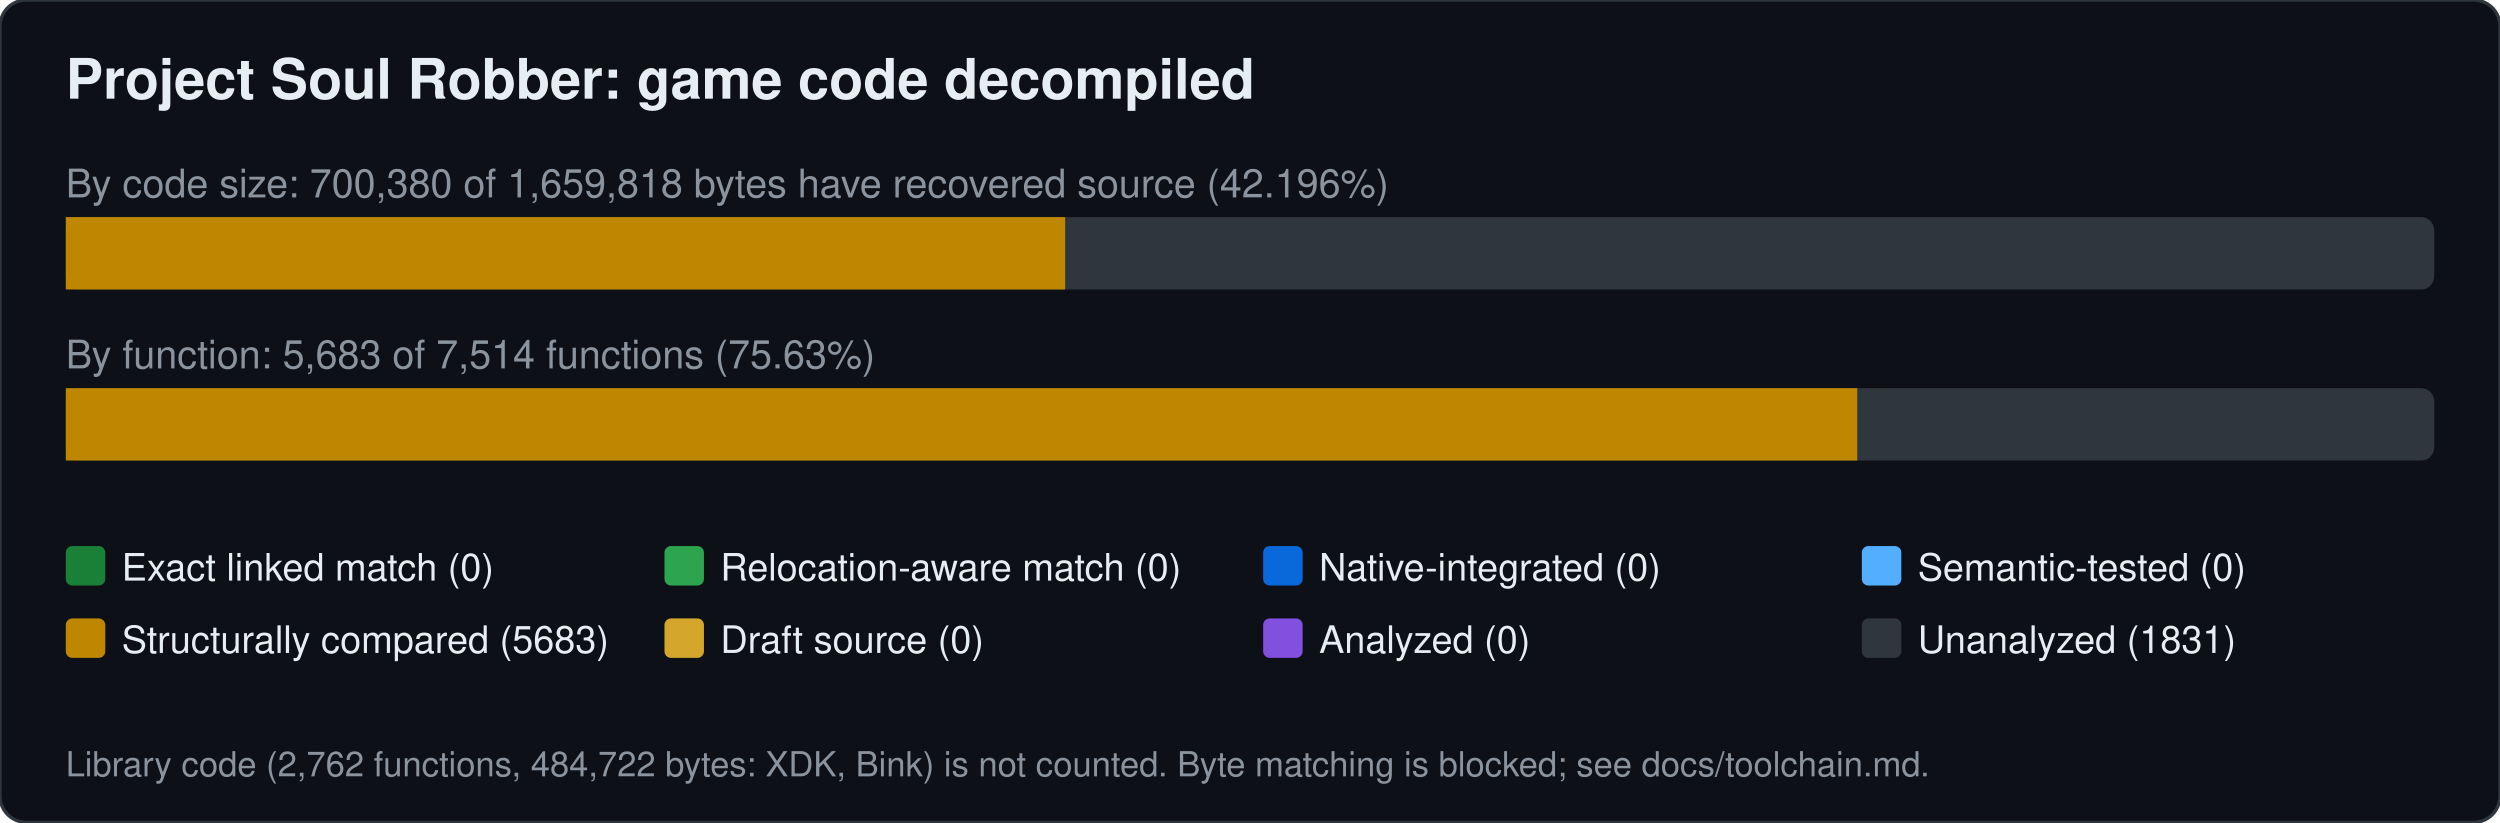
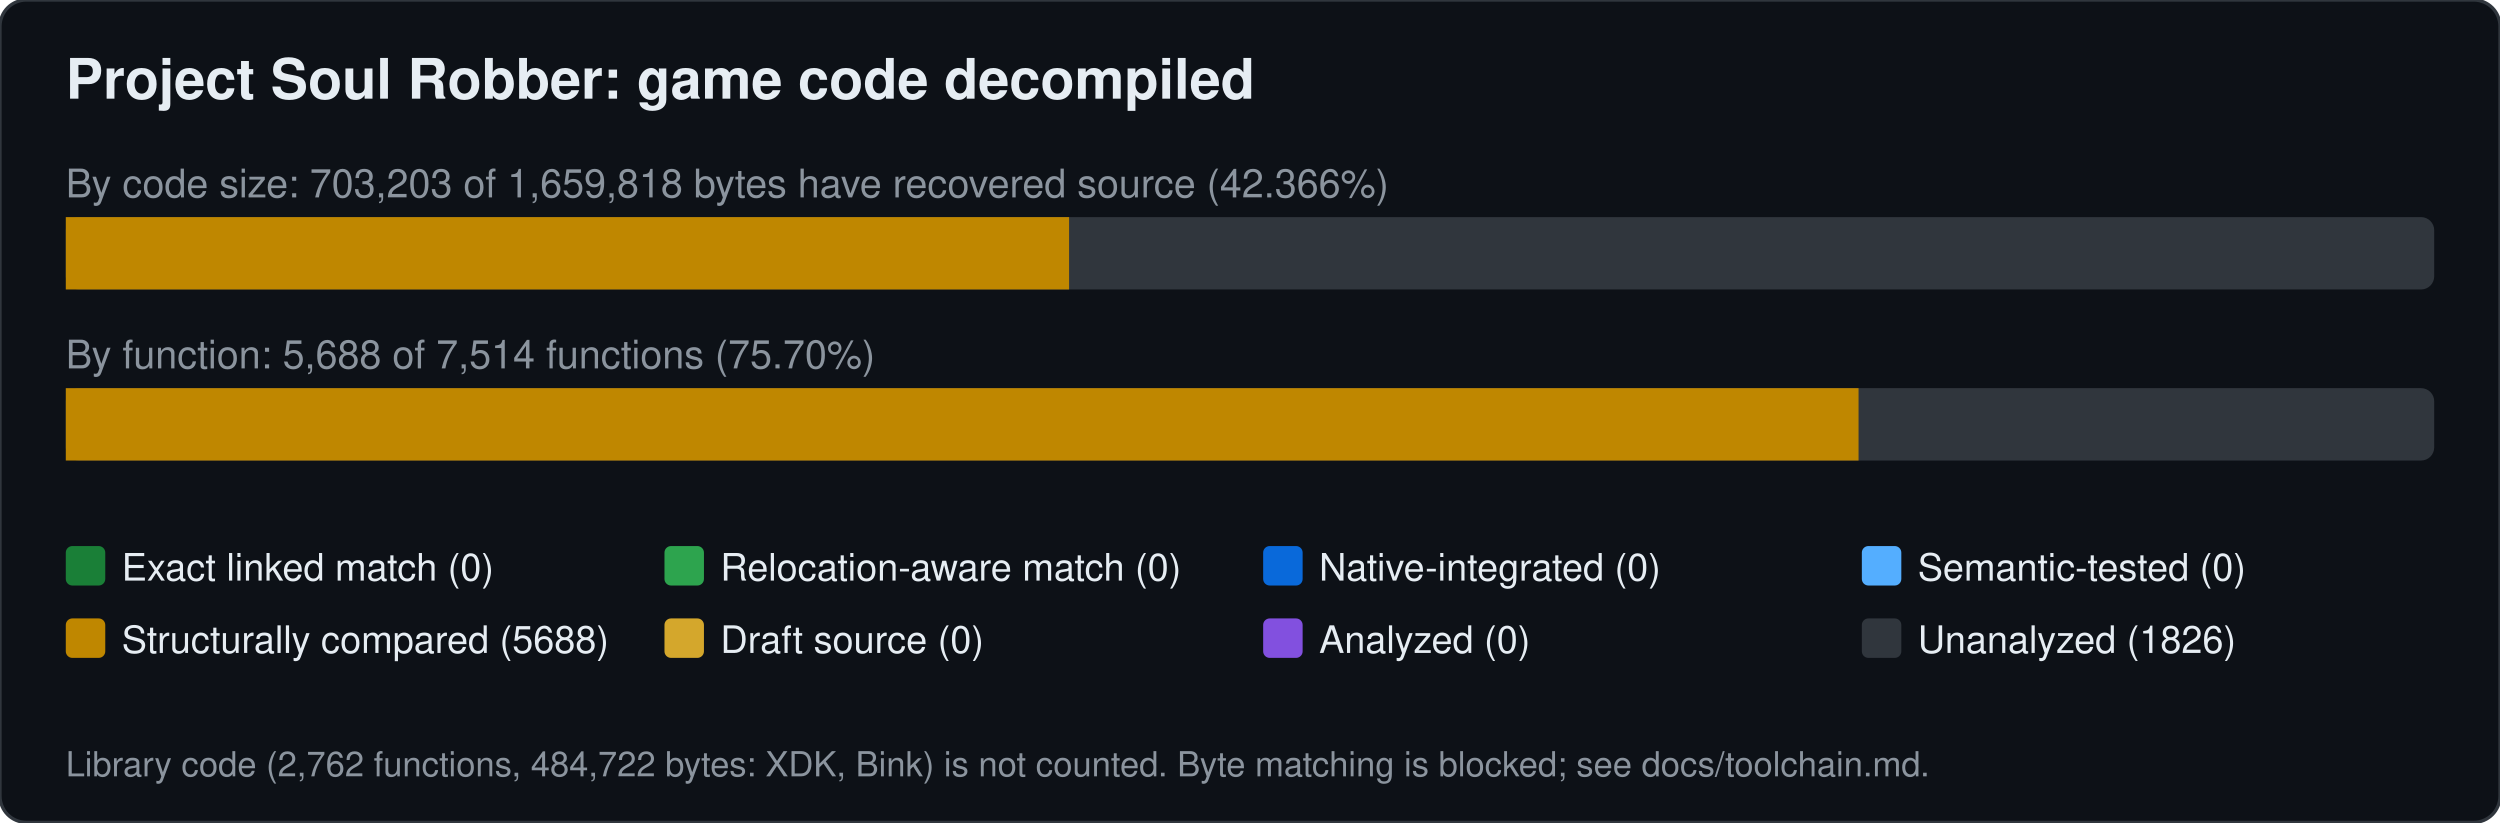
<svg xmlns="http://www.w3.org/2000/svg" width="760" height="250" viewBox="0 0 760 250" font-family="Segoe UI,Helvetica,Arial,sans-serif">
  <rect width="760" height="250" rx="8" fill="#0d1117" stroke="#30363d" />
  <text x="20" y="30" font-size="17" font-weight="600" fill="#e6edf3">Project Soul Robber: game code decompiled</text>
-   <text x="20" y="60" font-size="12" fill="#8b949e">By code size: 700,380 of 1,659,818 bytes have recovered source (42.196%)</text>
+   <text x="20" y="60" font-size="12" fill="#8b949e">By code size: 703,203 of 1,659,818 bytes have recovered source (42.366%)</text>
  <rect x="20" y="66" width="720" height="22" rx="4" fill="#30363d" />
-   <rect x="20.0" y="66" width="303.8" height="22" fill="#bf8700" />
-   <text x="20" y="112" font-size="12" fill="#8b949e">By function: 5,683 of 7,514 functions (75.63%)</text>
+   <rect x="20.0" y="66" width="305.0" height="22" fill="#bf8700" />
+   <text x="20" y="112" font-size="12" fill="#8b949e">By function: 5,688 of 7,514 functions (75.70%)</text>
  <rect x="20" y="118" width="720" height="22" rx="4" fill="#30363d" />
-   <rect x="20.0" y="118" width="544.6" height="22" fill="#bf8700" />
+   <rect x="20.0" y="118" width="545.0" height="22" fill="#bf8700" />
  <rect x="20" y="166" width="12" height="12" rx="2" fill="#1a7f37" />
  <text x="37" y="176.5" font-size="11.5" fill="#e6edf3">Exact linked match (0)</text>
  <rect x="202" y="166" width="12" height="12" rx="2" fill="#2da44e" />
  <text x="219" y="176.5" font-size="11.5" fill="#e6edf3">Relocation-aware match (0)</text>
  <rect x="384" y="166" width="12" height="12" rx="2" fill="#0969da" />
  <text x="401" y="176.5" font-size="11.5" fill="#e6edf3">Native-integrated (0)</text>
  <rect x="566" y="166" width="12" height="12" rx="2" fill="#54aeff" />
  <text x="583" y="176.5" font-size="11.5" fill="#e6edf3">Semantic-tested (0)</text>
  <rect x="20" y="188" width="12" height="12" rx="2" fill="#bf8700" />
-   <text x="37" y="198.5" font-size="11.5" fill="#e6edf3">Structurally compared (5683)</text>
+   <text x="37" y="198.5" font-size="11.5" fill="#e6edf3">Structurally compared (5688)</text>
  <rect x="202" y="188" width="12" height="12" rx="2" fill="#d4a72c" />
  <text x="219" y="198.5" font-size="11.5" fill="#e6edf3">Draft source (0)</text>
  <rect x="384" y="188" width="12" height="12" rx="2" fill="#8250df" />
  <text x="401" y="198.5" font-size="11.5" fill="#e6edf3">Analyzed (0)</text>
  <rect x="566" y="188" width="12" height="12" rx="2" fill="#30363d" />
-   <text x="583" y="198.5" font-size="11.5" fill="#e6edf3">Unanalyzed (1831)</text>
+   <text x="583" y="198.5" font-size="11.5" fill="#e6edf3">Unanalyzed (1826)</text>
  <text x="20" y="236" font-size="10.5" fill="#8b949e">Library code (2,762 functions, 484,722 bytes: XDK, Bink) is not counted. Byte matching is blocked; see docs/toolchain.md.</text>
</svg>
